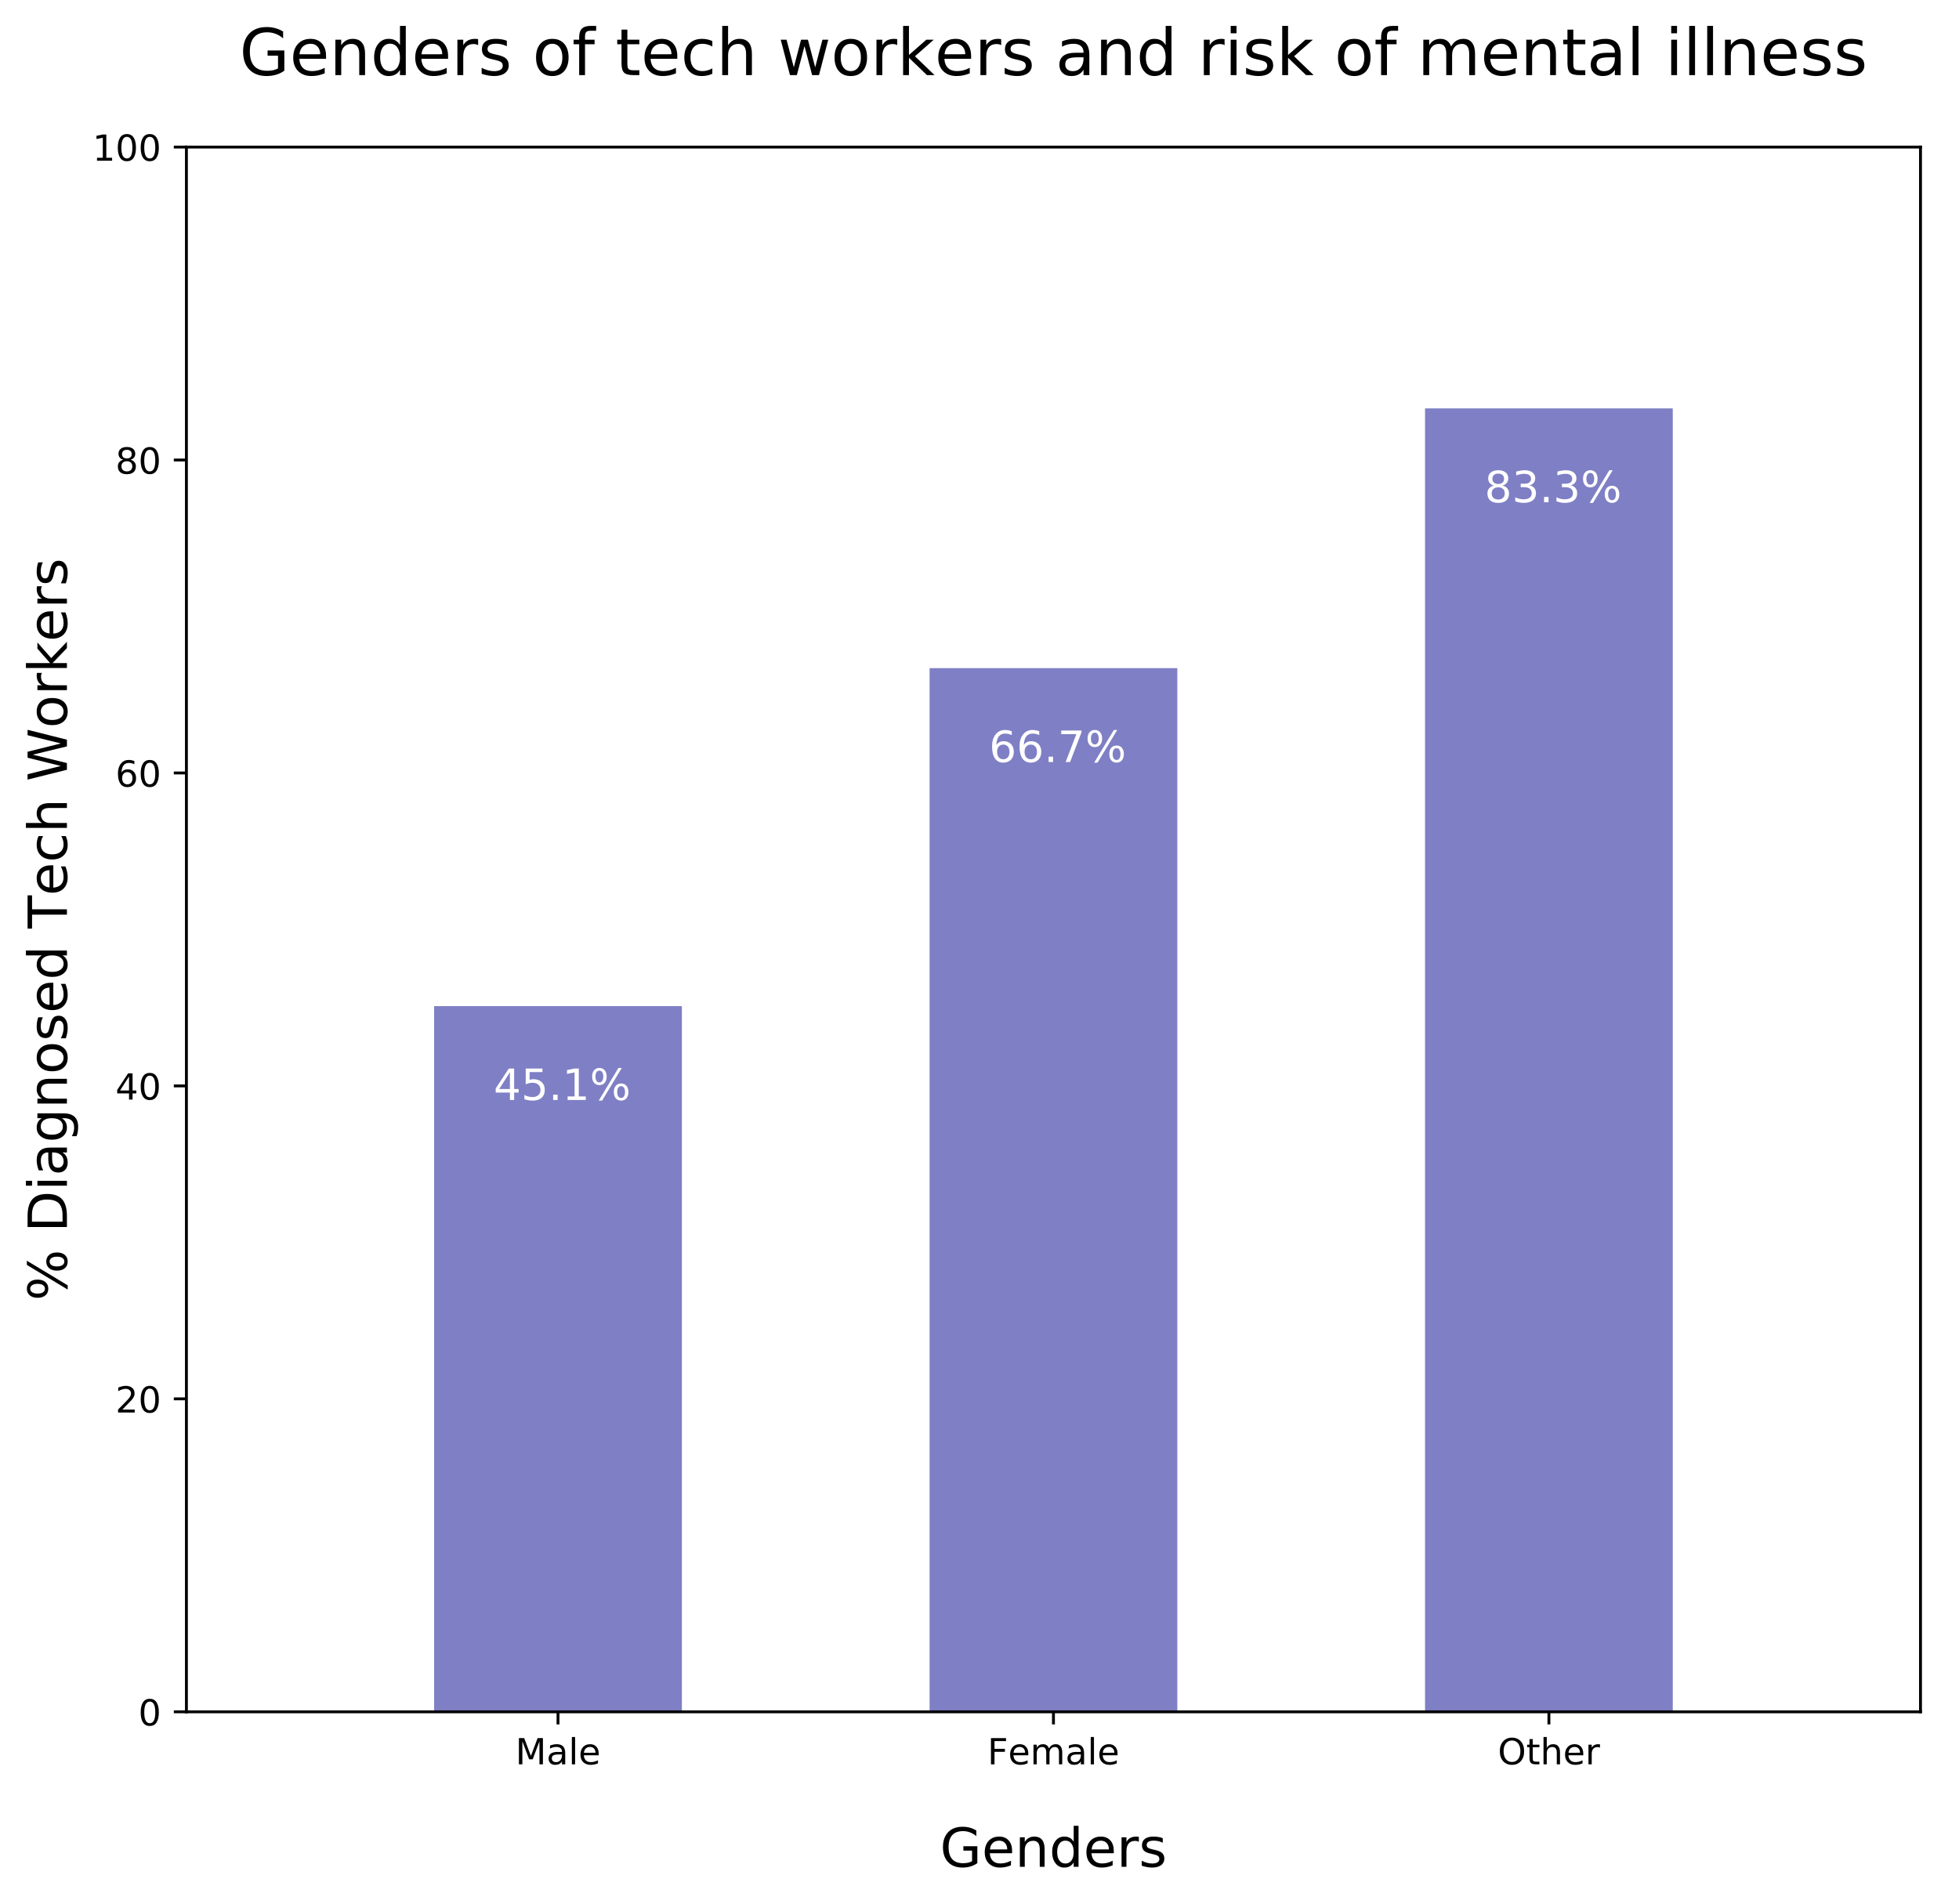
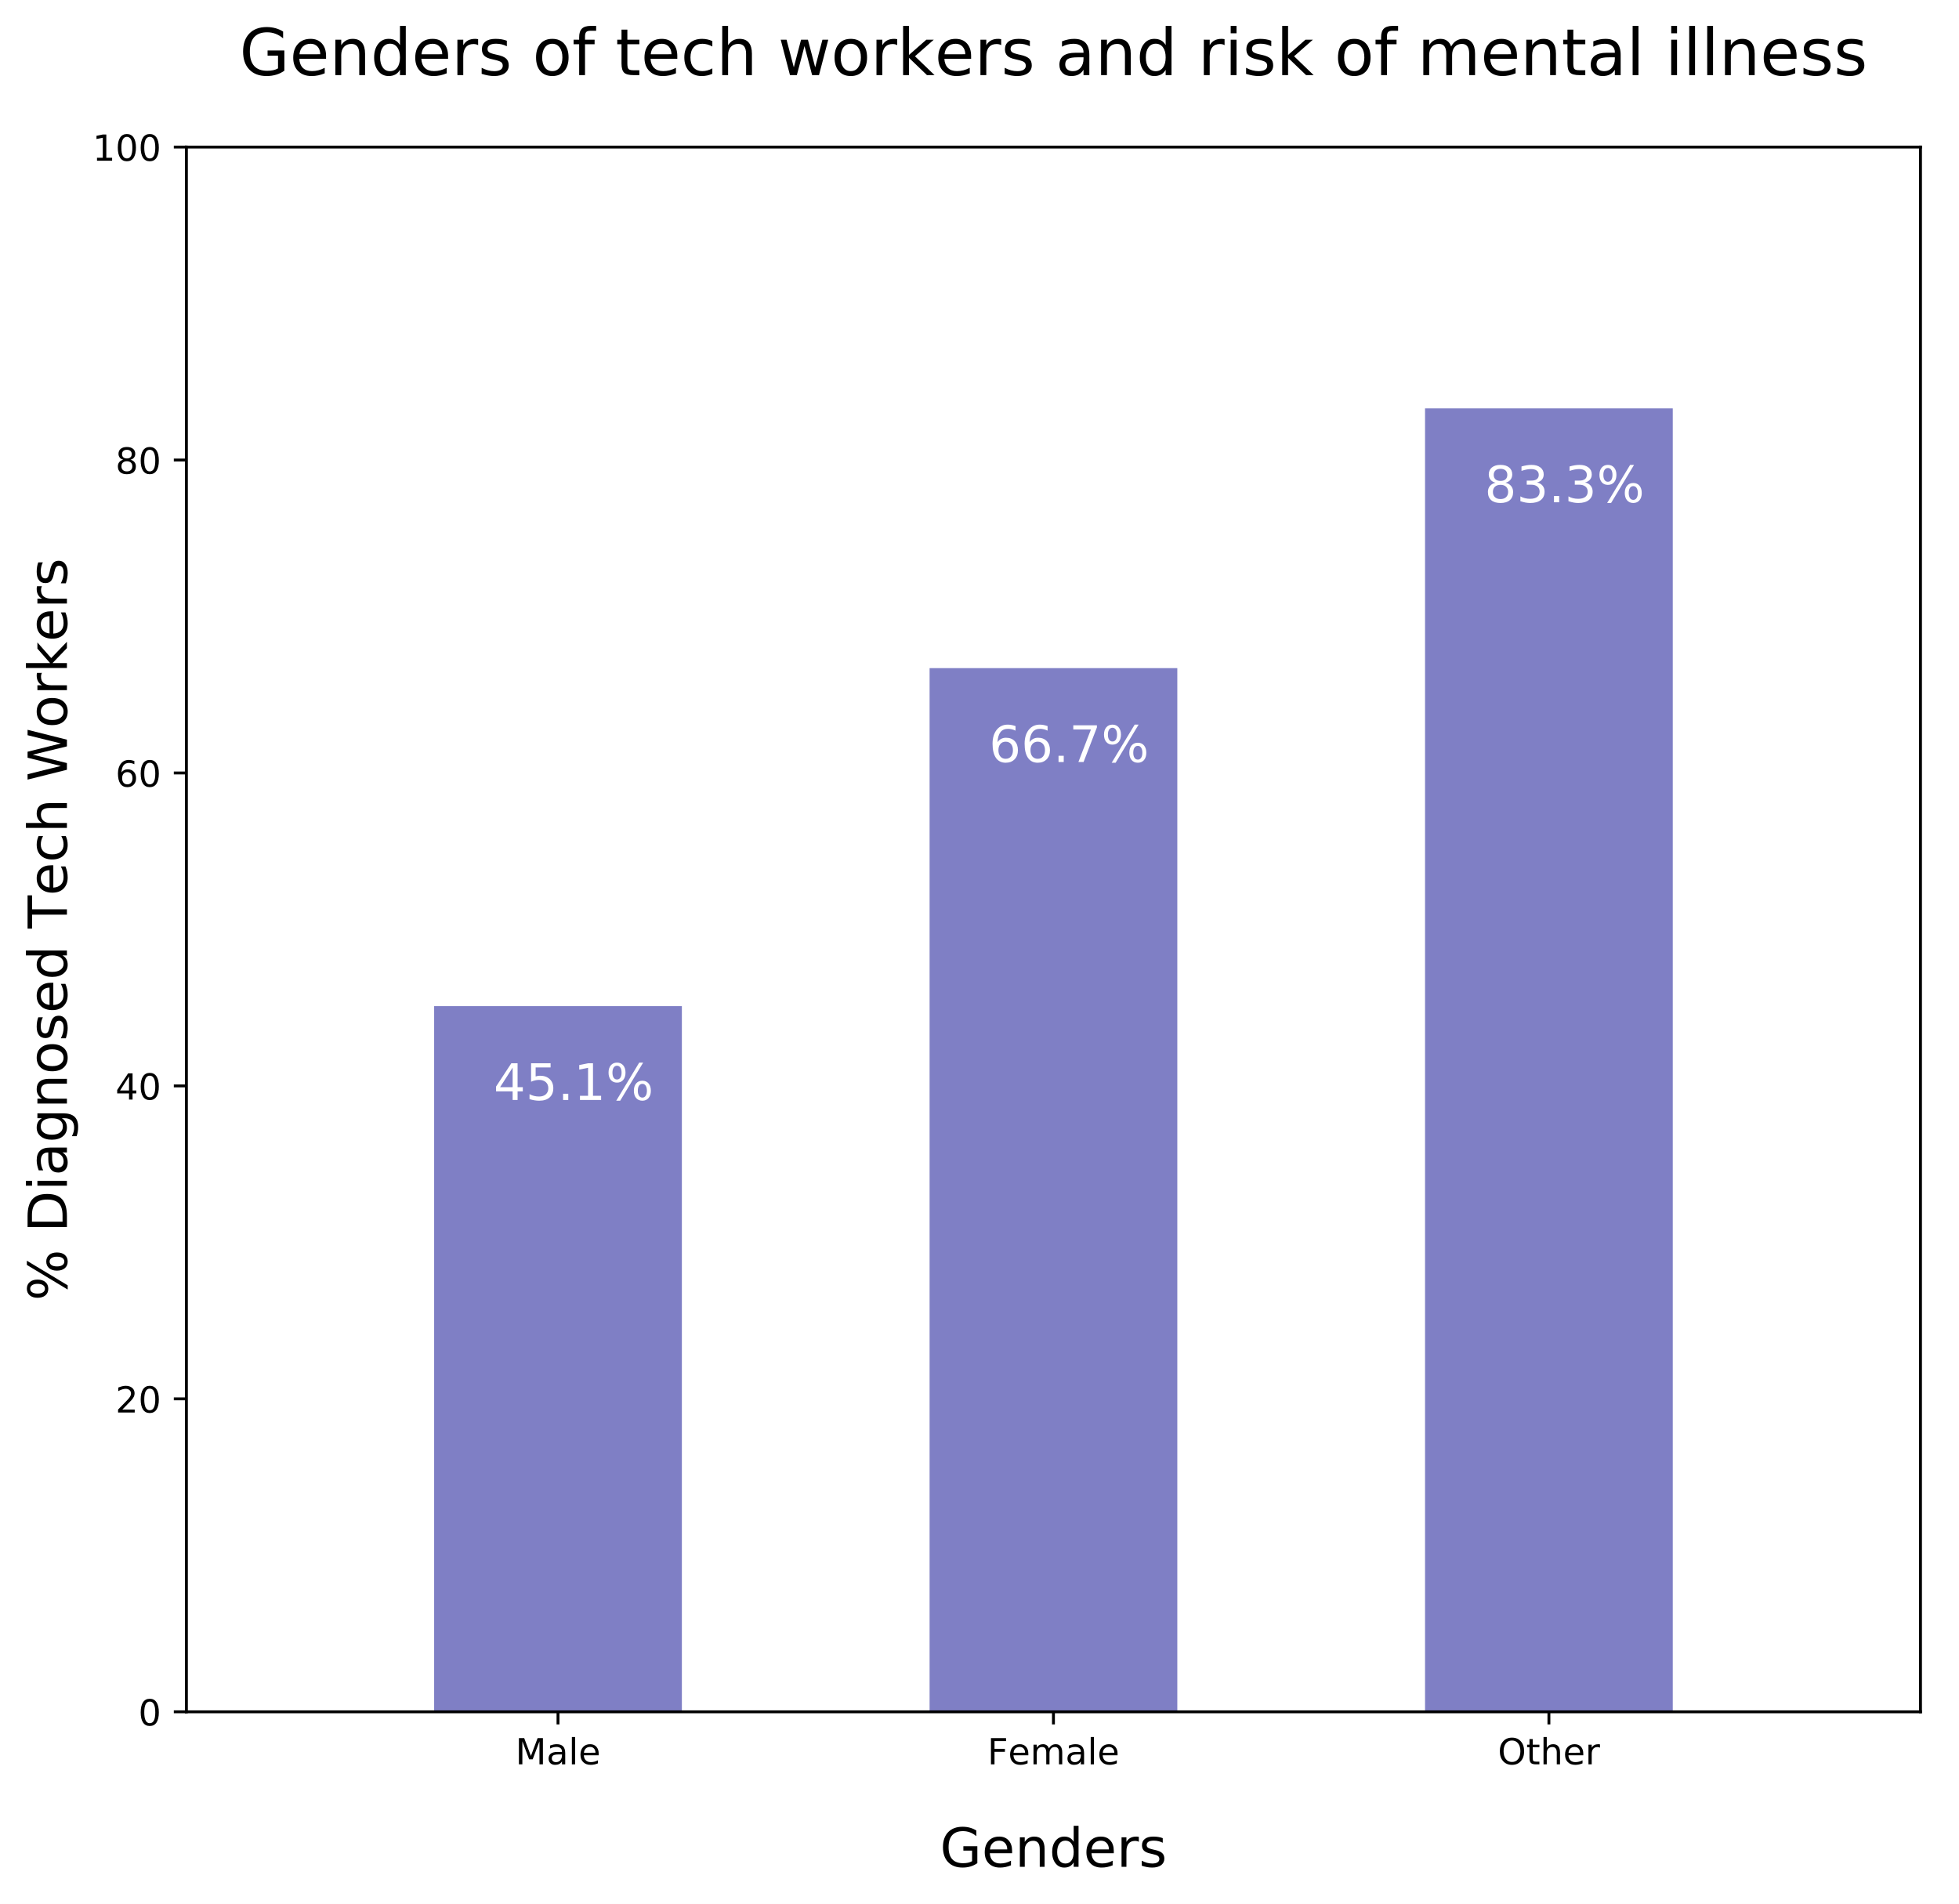
<svg xmlns="http://www.w3.org/2000/svg" xmlns:xlink="http://www.w3.org/1999/xlink" height="529.153pt" version="1.1" viewBox="0 0 544.414 529.153" width="544.414pt">
  <defs>
    <style type="text/css">
*{stroke-linecap:butt;stroke-linejoin:round;}
  </style>
  </defs>
  <g id="figure_1">
    <g id="patch_1">
      <path d="M 0 529.153  L 544.414 529.153  L 544.414 0  L 0 0  z " style="fill:#ffffff;" />
    </g>
    <g id="axes_1">
      <g id="patch_2">
        <path d="M 51.805 475.757  L 533.714 475.757  L 533.714 40.877  L 51.805 40.877  z " style="fill:#ffffff;" />
      </g>
      <g id="patch_3">
-         <path clip-path="url(#p1cfb772992)" d="M 120.649 475.757  L 189.493 475.757  L 189.493 279.626  L 120.649 279.626  z " style="fill:#00008b;opacity:0.5;" />
+         <path clip-path="url(#p8bc45a74a3)" d="M 120.649 475.757  L 189.493 475.757  L 189.493 279.626  L 120.649 279.626  z " style="fill:#00008b;opacity:0.5;" />
      </g>
      <g id="patch_4">
-         <path clip-path="url(#p1cfb772992)" d="M 258.337 475.757  L 327.181 475.757  L 327.181 185.692  L 258.337 185.692  z " style="fill:#00008b;opacity:0.5;" />
+         <path clip-path="url(#p8bc45a74a3)" d="M 258.337 475.757  L 327.181 475.757  L 327.181 185.692  L 258.337 185.692  z " style="fill:#00008b;opacity:0.5;" />
      </g>
      <g id="patch_5">
-         <path clip-path="url(#p1cfb772992)" d="M 396.025 475.757  L 464.87 475.757  L 464.87 113.502  L 396.025 113.502  z " style="fill:#00008b;opacity:0.5;" />
+         <path clip-path="url(#p8bc45a74a3)" d="M 396.025 475.757  L 464.87 475.757  L 464.87 113.502  L 396.025 113.502  z " style="fill:#00008b;opacity:0.5;" />
      </g>
      <g id="matplotlib.axis_1">
        <g id="xtick_1">
          <g id="line2d_1">
            <defs>
-               <path d="M 0 0  L 0 3.5  " id="m5a9af42057" style="stroke:#000000;stroke-width:0.8;" />
-             </defs>
-             <g>
-               <use style="stroke:#000000;stroke-width:0.8;" x="155.071" xlink:href="#m5a9af42057" y="475.757" />
+               <path d="M 0 0  L 0 3.5  " id="me4cd800a0a" style="stroke:#000000;stroke-width:0.8;" />
+             </defs>
+             <g>
+               <use style="stroke:#000000;stroke-width:0.8;" x="155.071" xlink:href="#me4cd800a0a" y="475.757" />
            </g>
          </g>
          <g id="text_1">
            <defs>
              <path d="M 9.812 72.906  L 24.516 72.906  L 43.109 23.297  L 61.812 72.906  L 76.516 72.906  L 76.516 0  L 66.891 0  L 66.891 64.016  L 48.094 14.016  L 38.188 14.016  L 19.391 64.016  L 19.391 0  L 9.812 0  z " id="DejaVuSans-77" />
              <path d="M 34.281 27.484  Q 23.391 27.484 19.188 25  Q 14.984 22.516 14.984 16.5  Q 14.984 11.719 18.141 8.906  Q 21.297 6.109 26.703 6.109  Q 34.188 6.109 38.703 11.406  Q 43.219 16.703 43.219 25.484  L 43.219 27.484  z M 52.203 31.203  L 52.203 0  L 43.219 0  L 43.219 8.297  Q 40.141 3.328 35.547 0.953  Q 30.953 -1.422 24.312 -1.422  Q 15.922 -1.422 10.953 3.297  Q 6 8.016 6 15.922  Q 6 25.141 12.172 29.828  Q 18.359 34.516 30.609 34.516  L 43.219 34.516  L 43.219 35.406  Q 43.219 41.609 39.141 45  Q 35.062 48.391 27.688 48.391  Q 23 48.391 18.547 47.266  Q 14.109 46.141 10.016 43.891  L 10.016 52.203  Q 14.938 54.109 19.578 55.047  Q 24.219 56 28.609 56  Q 40.484 56 46.344 49.844  Q 52.203 43.703 52.203 31.203  z " id="DejaVuSans-97" />
              <path d="M 9.422 75.984  L 18.406 75.984  L 18.406 0  L 9.422 0  z " id="DejaVuSans-108" />
              <path d="M 56.203 29.594  L 56.203 25.203  L 14.891 25.203  Q 15.484 15.922 20.484 11.062  Q 25.484 6.203 34.422 6.203  Q 39.594 6.203 44.453 7.469  Q 49.312 8.734 54.109 11.281  L 54.109 2.781  Q 49.266 0.734 44.188 -0.344  Q 39.109 -1.422 33.891 -1.422  Q 20.797 -1.422 13.156 6.188  Q 5.516 13.812 5.516 26.812  Q 5.516 40.234 12.766 48.109  Q 20.016 56 32.328 56  Q 43.359 56 49.781 48.891  Q 56.203 41.797 56.203 29.594  z M 47.219 32.234  Q 47.125 39.594 43.094 43.984  Q 39.062 48.391 32.422 48.391  Q 24.906 48.391 20.391 44.141  Q 15.875 39.891 15.188 32.172  z " id="DejaVuSans-101" />
            </defs>
            <g transform="translate(143.2272 490.3556)scale(0.1 -0.1)">
              <use xlink:href="#DejaVuSans-77" />
              <use x="86.279" xlink:href="#DejaVuSans-97" />
              <use x="147.559" xlink:href="#DejaVuSans-108" />
              <use x="175.342" xlink:href="#DejaVuSans-101" />
            </g>
          </g>
        </g>
        <g id="xtick_2">
          <g id="line2d_2">
            <g>
-               <use style="stroke:#000000;stroke-width:0.8;" x="292.759" xlink:href="#m5a9af42057" y="475.757" />
+               <use style="stroke:#000000;stroke-width:0.8;" x="292.759" xlink:href="#me4cd800a0a" y="475.757" />
            </g>
          </g>
          <g id="text_2">
            <defs>
              <path d="M 9.812 72.906  L 51.703 72.906  L 51.703 64.594  L 19.672 64.594  L 19.672 43.109  L 48.578 43.109  L 48.578 34.812  L 19.672 34.812  L 19.672 0  L 9.812 0  z " id="DejaVuSans-70" />
              <path d="M 52 44.188  Q 55.375 50.25 60.062 53.125  Q 64.75 56 71.094 56  Q 79.641 56 84.281 50.016  Q 88.922 44.047 88.922 33.016  L 88.922 0  L 79.891 0  L 79.891 32.719  Q 79.891 40.578 77.094 44.375  Q 74.312 48.188 68.609 48.188  Q 61.625 48.188 57.562 43.547  Q 53.516 38.922 53.516 30.906  L 53.516 0  L 44.484 0  L 44.484 32.719  Q 44.484 40.625 41.703 44.406  Q 38.922 48.188 33.109 48.188  Q 26.219 48.188 22.156 43.531  Q 18.109 38.875 18.109 30.906  L 18.109 0  L 9.078 0  L 9.078 54.688  L 18.109 54.688  L 18.109 46.188  Q 21.188 51.219 25.484 53.609  Q 29.781 56 35.688 56  Q 41.656 56 45.828 52.969  Q 50 49.953 52 44.188  z " id="DejaVuSans-109" />
            </defs>
            <g transform="translate(274.4108 490.3556)scale(0.1 -0.1)">
              <use xlink:href="#DejaVuSans-70" />
              <use x="57.441" xlink:href="#DejaVuSans-101" />
              <use x="118.965" xlink:href="#DejaVuSans-109" />
              <use x="216.377" xlink:href="#DejaVuSans-97" />
              <use x="277.656" xlink:href="#DejaVuSans-108" />
              <use x="305.439" xlink:href="#DejaVuSans-101" />
            </g>
          </g>
        </g>
        <g id="xtick_3">
          <g id="line2d_3">
            <g>
-               <use style="stroke:#000000;stroke-width:0.8;" x="430.448" xlink:href="#m5a9af42057" y="475.757" />
+               <use style="stroke:#000000;stroke-width:0.8;" x="430.448" xlink:href="#me4cd800a0a" y="475.757" />
            </g>
          </g>
          <g id="text_3">
            <defs>
              <path d="M 39.406 66.219  Q 28.656 66.219 22.328 58.203  Q 16.016 50.203 16.016 36.375  Q 16.016 22.609 22.328 14.594  Q 28.656 6.594 39.406 6.594  Q 50.141 6.594 56.422 14.594  Q 62.703 22.609 62.703 36.375  Q 62.703 50.203 56.422 58.203  Q 50.141 66.219 39.406 66.219  z M 39.406 74.219  Q 54.734 74.219 63.906 63.938  Q 73.094 53.656 73.094 36.375  Q 73.094 19.141 63.906 8.859  Q 54.734 -1.422 39.406 -1.422  Q 24.031 -1.422 14.812 8.828  Q 5.609 19.094 5.609 36.375  Q 5.609 53.656 14.812 63.938  Q 24.031 74.219 39.406 74.219  z " id="DejaVuSans-79" />
              <path d="M 18.312 70.219  L 18.312 54.688  L 36.812 54.688  L 36.812 47.703  L 18.312 47.703  L 18.312 18.016  Q 18.312 11.328 20.141 9.422  Q 21.969 7.516 27.594 7.516  L 36.812 7.516  L 36.812 0  L 27.594 0  Q 17.188 0 13.234 3.875  Q 9.281 7.766 9.281 18.016  L 9.281 47.703  L 2.688 47.703  L 2.688 54.688  L 9.281 54.688  L 9.281 70.219  z " id="DejaVuSans-116" />
              <path d="M 54.891 33.016  L 54.891 0  L 45.906 0  L 45.906 32.719  Q 45.906 40.484 42.875 44.328  Q 39.844 48.188 33.797 48.188  Q 26.516 48.188 22.312 43.547  Q 18.109 38.922 18.109 30.906  L 18.109 0  L 9.078 0  L 9.078 75.984  L 18.109 75.984  L 18.109 46.188  Q 21.344 51.125 25.703 53.562  Q 30.078 56 35.797 56  Q 45.219 56 50.047 50.172  Q 54.891 44.344 54.891 33.016  z " id="DejaVuSans-104" />
              <path d="M 41.109 46.297  Q 39.594 47.172 37.812 47.578  Q 36.031 48 33.891 48  Q 26.266 48 22.188 43.047  Q 18.109 38.094 18.109 28.812  L 18.109 0  L 9.078 0  L 9.078 54.688  L 18.109 54.688  L 18.109 46.188  Q 20.953 51.172 25.484 53.578  Q 30.031 56 36.531 56  Q 37.453 56 38.578 55.875  Q 39.703 55.766 41.062 55.516  z " id="DejaVuSans-114" />
            </defs>
            <g transform="translate(416.2507 490.3556)scale(0.1 -0.1)">
              <use xlink:href="#DejaVuSans-79" />
              <use x="78.711" xlink:href="#DejaVuSans-116" />
              <use x="117.92" xlink:href="#DejaVuSans-104" />
              <use x="181.299" xlink:href="#DejaVuSans-101" />
              <use x="242.822" xlink:href="#DejaVuSans-114" />
            </g>
          </g>
        </g>
        <g id="text_4">
          <defs>
            <path d="M 59.516 10.406  L 59.516 29.984  L 43.406 29.984  L 43.406 38.094  L 69.281 38.094  L 69.281 6.781  Q 63.578 2.734 56.688 0.656  Q 49.812 -1.422 42 -1.422  Q 24.906 -1.422 15.25 8.562  Q 5.609 18.562 5.609 36.375  Q 5.609 54.25 15.25 64.234  Q 24.906 74.219 42 74.219  Q 49.125 74.219 55.547 72.453  Q 61.969 70.703 67.391 67.281  L 67.391 56.781  Q 61.922 61.422 55.766 63.766  Q 49.609 66.109 42.828 66.109  Q 29.438 66.109 22.719 58.641  Q 16.016 51.172 16.016 36.375  Q 16.016 21.625 22.719 14.156  Q 29.438 6.688 42.828 6.688  Q 48.047 6.688 52.141 7.594  Q 56.25 8.5 59.516 10.406  z " id="DejaVuSans-71" />
            <path d="M 54.891 33.016  L 54.891 0  L 45.906 0  L 45.906 32.719  Q 45.906 40.484 42.875 44.328  Q 39.844 48.188 33.797 48.188  Q 26.516 48.188 22.312 43.547  Q 18.109 38.922 18.109 30.906  L 18.109 0  L 9.078 0  L 9.078 54.688  L 18.109 54.688  L 18.109 46.188  Q 21.344 51.125 25.703 53.562  Q 30.078 56 35.797 56  Q 45.219 56 50.047 50.172  Q 54.891 44.344 54.891 33.016  z " id="DejaVuSans-110" />
            <path d="M 45.406 46.391  L 45.406 75.984  L 54.391 75.984  L 54.391 0  L 45.406 0  L 45.406 8.203  Q 42.578 3.328 38.25 0.953  Q 33.938 -1.422 27.875 -1.422  Q 17.969 -1.422 11.734 6.484  Q 5.516 14.406 5.516 27.297  Q 5.516 40.188 11.734 48.094  Q 17.969 56 27.875 56  Q 33.938 56 38.25 53.625  Q 42.578 51.266 45.406 46.391  z M 14.797 27.297  Q 14.797 17.391 18.875 11.75  Q 22.953 6.109 30.078 6.109  Q 37.203 6.109 41.297 11.75  Q 45.406 17.391 45.406 27.297  Q 45.406 37.203 41.297 42.844  Q 37.203 48.484 30.078 48.484  Q 22.953 48.484 18.875 42.844  Q 14.797 37.203 14.797 27.297  z " id="DejaVuSans-100" />
            <path d="M 44.281 53.078  L 44.281 44.578  Q 40.484 46.531 36.375 47.5  Q 32.281 48.484 27.875 48.484  Q 21.188 48.484 17.844 46.438  Q 14.5 44.391 14.5 40.281  Q 14.5 37.156 16.891 35.375  Q 19.281 33.594 26.516 31.984  L 29.594 31.297  Q 39.156 29.25 43.188 25.516  Q 47.219 21.781 47.219 15.094  Q 47.219 7.469 41.188 3.016  Q 35.156 -1.422 24.609 -1.422  Q 20.219 -1.422 15.453 -0.562  Q 10.688 0.297 5.422 2  L 5.422 11.281  Q 10.406 8.688 15.234 7.391  Q 20.062 6.109 24.812 6.109  Q 31.156 6.109 34.562 8.281  Q 37.984 10.453 37.984 14.406  Q 37.984 18.062 35.516 20.016  Q 33.062 21.969 24.703 23.781  L 21.578 24.516  Q 13.234 26.266 9.516 29.906  Q 5.812 33.547 5.812 39.891  Q 5.812 47.609 11.281 51.797  Q 16.75 56 26.812 56  Q 31.781 56 36.172 55.266  Q 40.578 54.547 44.281 53.078  z " id="DejaVuSans-115" />
          </defs>
          <g transform="translate(261.2135 518.833)scale(0.15 -0.15)">
            <use xlink:href="#DejaVuSans-71" />
            <use x="77.49" xlink:href="#DejaVuSans-101" />
            <use x="139.014" xlink:href="#DejaVuSans-110" />
            <use x="202.393" xlink:href="#DejaVuSans-100" />
            <use x="265.869" xlink:href="#DejaVuSans-101" />
            <use x="327.393" xlink:href="#DejaVuSans-114" />
            <use x="368.506" xlink:href="#DejaVuSans-115" />
          </g>
        </g>
      </g>
      <g id="matplotlib.axis_2">
        <g id="ytick_1">
          <g id="line2d_4">
            <defs>
-               <path d="M 0 0  L -3.5 0  " id="mf927e9da86" style="stroke:#000000;stroke-width:0.8;" />
-             </defs>
-             <g>
-               <use style="stroke:#000000;stroke-width:0.8;" x="51.805" xlink:href="#mf927e9da86" y="475.757" />
+               <path d="M 0 0  L -3.5 0  " id="m1cb38e2da1" style="stroke:#000000;stroke-width:0.8;" />
+             </defs>
+             <g>
+               <use style="stroke:#000000;stroke-width:0.8;" x="51.805" xlink:href="#m1cb38e2da1" y="475.757" />
            </g>
          </g>
          <g id="text_5">
            <defs>
              <path d="M 31.781 66.406  Q 24.172 66.406 20.328 58.906  Q 16.5 51.422 16.5 36.375  Q 16.5 21.391 20.328 13.891  Q 24.172 6.391 31.781 6.391  Q 39.453 6.391 43.281 13.891  Q 47.125 21.391 47.125 36.375  Q 47.125 51.422 43.281 58.906  Q 39.453 66.406 31.781 66.406  z M 31.781 74.219  Q 44.047 74.219 50.516 64.516  Q 56.984 54.828 56.984 36.375  Q 56.984 17.969 50.516 8.266  Q 44.047 -1.422 31.781 -1.422  Q 19.531 -1.422 13.062 8.266  Q 6.594 17.969 6.594 36.375  Q 6.594 54.828 13.062 64.516  Q 19.531 74.219 31.781 74.219  z " id="DejaVuSans-48" />
            </defs>
            <g transform="translate(38.44219 479.5564)scale(0.1 -0.1)">
              <use xlink:href="#DejaVuSans-48" />
            </g>
          </g>
        </g>
        <g id="ytick_2">
          <g id="line2d_5">
            <g>
-               <use style="stroke:#000000;stroke-width:0.8;" x="51.805" xlink:href="#mf927e9da86" y="388.781" />
+               <use style="stroke:#000000;stroke-width:0.8;" x="51.805" xlink:href="#m1cb38e2da1" y="388.781" />
            </g>
          </g>
          <g id="text_6">
            <defs>
              <path d="M 19.188 8.297  L 53.609 8.297  L 53.609 0  L 7.328 0  L 7.328 8.297  Q 12.938 14.109 22.625 23.891  Q 32.328 33.688 34.812 36.531  Q 39.547 41.844 41.422 45.531  Q 43.312 49.219 43.312 52.781  Q 43.312 58.594 39.234 62.25  Q 35.156 65.922 28.609 65.922  Q 23.969 65.922 18.812 64.312  Q 13.672 62.703 7.812 59.422  L 7.812 69.391  Q 13.766 71.781 18.938 73  Q 24.125 74.219 28.422 74.219  Q 39.75 74.219 46.484 68.547  Q 53.219 62.891 53.219 53.422  Q 53.219 48.922 51.531 44.891  Q 49.859 40.875 45.406 35.406  Q 44.188 33.984 37.641 27.219  Q 31.109 20.453 19.188 8.297  z " id="DejaVuSans-50" />
            </defs>
            <g transform="translate(32.07969 392.5804)scale(0.1 -0.1)">
              <use xlink:href="#DejaVuSans-50" />
              <use x="63.623" xlink:href="#DejaVuSans-48" />
            </g>
          </g>
        </g>
        <g id="ytick_3">
          <g id="line2d_6">
            <g>
-               <use style="stroke:#000000;stroke-width:0.8;" x="51.805" xlink:href="#mf927e9da86" y="301.805" />
+               <use style="stroke:#000000;stroke-width:0.8;" x="51.805" xlink:href="#m1cb38e2da1" y="301.805" />
            </g>
          </g>
          <g id="text_7">
            <defs>
              <path d="M 37.797 64.312  L 12.891 25.391  L 37.797 25.391  z M 35.203 72.906  L 47.609 72.906  L 47.609 25.391  L 58.016 25.391  L 58.016 17.188  L 47.609 17.188  L 47.609 0  L 37.797 0  L 37.797 17.188  L 4.891 17.188  L 4.891 26.703  z " id="DejaVuSans-52" />
            </defs>
            <g transform="translate(32.07969 305.6044)scale(0.1 -0.1)">
              <use xlink:href="#DejaVuSans-52" />
              <use x="63.623" xlink:href="#DejaVuSans-48" />
            </g>
          </g>
        </g>
        <g id="ytick_4">
          <g id="line2d_7">
            <g>
-               <use style="stroke:#000000;stroke-width:0.8;" x="51.805" xlink:href="#mf927e9da86" y="214.829" />
+               <use style="stroke:#000000;stroke-width:0.8;" x="51.805" xlink:href="#m1cb38e2da1" y="214.829" />
            </g>
          </g>
          <g id="text_8">
            <defs>
              <path d="M 33.016 40.375  Q 26.375 40.375 22.484 35.828  Q 18.609 31.297 18.609 23.391  Q 18.609 15.531 22.484 10.953  Q 26.375 6.391 33.016 6.391  Q 39.656 6.391 43.531 10.953  Q 47.406 15.531 47.406 23.391  Q 47.406 31.297 43.531 35.828  Q 39.656 40.375 33.016 40.375  z M 52.594 71.297  L 52.594 62.312  Q 48.875 64.062 45.094 64.984  Q 41.312 65.922 37.594 65.922  Q 27.828 65.922 22.672 59.328  Q 17.531 52.734 16.797 39.406  Q 19.672 43.656 24.016 45.922  Q 28.375 48.188 33.594 48.188  Q 44.578 48.188 50.953 41.516  Q 57.328 34.859 57.328 23.391  Q 57.328 12.156 50.688 5.359  Q 44.047 -1.422 33.016 -1.422  Q 20.359 -1.422 13.672 8.266  Q 6.984 17.969 6.984 36.375  Q 6.984 53.656 15.188 63.938  Q 23.391 74.219 37.203 74.219  Q 40.922 74.219 44.703 73.484  Q 48.484 72.75 52.594 71.297  z " id="DejaVuSans-54" />
            </defs>
            <g transform="translate(32.07969 218.6284)scale(0.1 -0.1)">
              <use xlink:href="#DejaVuSans-54" />
              <use x="63.623" xlink:href="#DejaVuSans-48" />
            </g>
          </g>
        </g>
        <g id="ytick_5">
          <g id="line2d_8">
            <g>
-               <use style="stroke:#000000;stroke-width:0.8;" x="51.805" xlink:href="#mf927e9da86" y="127.853" />
+               <use style="stroke:#000000;stroke-width:0.8;" x="51.805" xlink:href="#m1cb38e2da1" y="127.853" />
            </g>
          </g>
          <g id="text_9">
            <defs>
              <path d="M 31.781 34.625  Q 24.75 34.625 20.719 30.859  Q 16.703 27.094 16.703 20.516  Q 16.703 13.922 20.719 10.156  Q 24.75 6.391 31.781 6.391  Q 38.812 6.391 42.859 10.172  Q 46.922 13.969 46.922 20.516  Q 46.922 27.094 42.891 30.859  Q 38.875 34.625 31.781 34.625  z M 21.922 38.812  Q 15.578 40.375 12.031 44.719  Q 8.5 49.078 8.5 55.328  Q 8.5 64.062 14.719 69.141  Q 20.953 74.219 31.781 74.219  Q 42.672 74.219 48.875 69.141  Q 55.078 64.062 55.078 55.328  Q 55.078 49.078 51.531 44.719  Q 48 40.375 41.703 38.812  Q 48.828 37.156 52.797 32.312  Q 56.781 27.484 56.781 20.516  Q 56.781 9.906 50.312 4.234  Q 43.844 -1.422 31.781 -1.422  Q 19.734 -1.422 13.25 4.234  Q 6.781 9.906 6.781 20.516  Q 6.781 27.484 10.781 32.312  Q 14.797 37.156 21.922 38.812  z M 18.312 54.391  Q 18.312 48.734 21.844 45.562  Q 25.391 42.391 31.781 42.391  Q 38.141 42.391 41.719 45.562  Q 45.312 48.734 45.312 54.391  Q 45.312 60.062 41.719 63.234  Q 38.141 66.406 31.781 66.406  Q 25.391 66.406 21.844 63.234  Q 18.312 60.062 18.312 54.391  z " id="DejaVuSans-56" />
            </defs>
            <g transform="translate(32.07969 131.6524)scale(0.1 -0.1)">
              <use xlink:href="#DejaVuSans-56" />
              <use x="63.623" xlink:href="#DejaVuSans-48" />
            </g>
          </g>
        </g>
        <g id="ytick_6">
          <g id="line2d_9">
            <g>
-               <use style="stroke:#000000;stroke-width:0.8;" x="51.805" xlink:href="#mf927e9da86" y="40.877" />
+               <use style="stroke:#000000;stroke-width:0.8;" x="51.805" xlink:href="#m1cb38e2da1" y="40.877" />
            </g>
          </g>
          <g id="text_10">
            <defs>
              <path d="M 12.406 8.297  L 28.516 8.297  L 28.516 63.922  L 10.984 60.406  L 10.984 69.391  L 28.422 72.906  L 38.281 72.906  L 38.281 8.297  L 54.391 8.297  L 54.391 0  L 12.406 0  z " id="DejaVuSans-49" />
            </defs>
            <g transform="translate(25.71719 44.67641)scale(0.1 -0.1)">
              <use xlink:href="#DejaVuSans-49" />
              <use x="63.623" xlink:href="#DejaVuSans-48" />
              <use x="127.246" xlink:href="#DejaVuSans-48" />
            </g>
          </g>
        </g>
        <g id="text_11">
          <defs>
            <path d="M 72.703 32.078  Q 68.453 32.078 66.031 28.469  Q 63.625 24.859 63.625 18.406  Q 63.625 12.062 66.031 8.422  Q 68.453 4.781 72.703 4.781  Q 76.859 4.781 79.266 8.422  Q 81.688 12.062 81.688 18.406  Q 81.688 24.812 79.266 28.438  Q 76.859 32.078 72.703 32.078  z M 72.703 38.281  Q 80.422 38.281 84.953 32.906  Q 89.5 27.547 89.5 18.406  Q 89.5 9.281 84.938 3.922  Q 80.375 -1.422 72.703 -1.422  Q 64.891 -1.422 60.344 3.922  Q 55.812 9.281 55.812 18.406  Q 55.812 27.594 60.375 32.938  Q 64.938 38.281 72.703 38.281  z M 22.312 68.016  Q 18.109 68.016 15.688 64.375  Q 13.281 60.75 13.281 54.391  Q 13.281 47.953 15.672 44.328  Q 18.062 40.719 22.312 40.719  Q 26.562 40.719 28.969 44.328  Q 31.391 47.953 31.391 54.391  Q 31.391 60.688 28.953 64.344  Q 26.516 68.016 22.312 68.016  z M 66.406 74.219  L 74.219 74.219  L 28.609 -1.422  L 20.797 -1.422  z M 22.312 74.219  Q 30.031 74.219 34.609 68.875  Q 39.203 63.531 39.203 54.391  Q 39.203 45.172 34.641 39.844  Q 30.078 34.516 22.312 34.516  Q 14.547 34.516 10.031 39.859  Q 5.516 45.219 5.516 54.391  Q 5.516 63.484 10.047 68.844  Q 14.594 74.219 22.312 74.219  z " id="DejaVuSans-37" />
            <path id="DejaVuSans-32" />
            <path d="M 19.672 64.797  L 19.672 8.109  L 31.594 8.109  Q 46.688 8.109 53.688 14.938  Q 60.688 21.781 60.688 36.531  Q 60.688 51.172 53.688 57.984  Q 46.688 64.797 31.594 64.797  z M 9.812 72.906  L 30.078 72.906  Q 51.266 72.906 61.172 64.094  Q 71.094 55.281 71.094 36.531  Q 71.094 17.672 61.125 8.828  Q 51.172 0 30.078 0  L 9.812 0  z " id="DejaVuSans-68" />
            <path d="M 9.422 54.688  L 18.406 54.688  L 18.406 0  L 9.422 0  z M 9.422 75.984  L 18.406 75.984  L 18.406 64.594  L 9.422 64.594  z " id="DejaVuSans-105" />
            <path d="M 45.406 27.984  Q 45.406 37.75 41.375 43.109  Q 37.359 48.484 30.078 48.484  Q 22.859 48.484 18.828 43.109  Q 14.797 37.75 14.797 27.984  Q 14.797 18.266 18.828 12.891  Q 22.859 7.516 30.078 7.516  Q 37.359 7.516 41.375 12.891  Q 45.406 18.266 45.406 27.984  z M 54.391 6.781  Q 54.391 -7.172 48.188 -13.984  Q 42 -20.797 29.203 -20.797  Q 24.469 -20.797 20.266 -20.094  Q 16.062 -19.391 12.109 -17.922  L 12.109 -9.188  Q 16.062 -11.328 19.922 -12.344  Q 23.781 -13.375 27.781 -13.375  Q 36.625 -13.375 41.016 -8.766  Q 45.406 -4.156 45.406 5.172  L 45.406 9.625  Q 42.625 4.781 38.281 2.391  Q 33.938 0 27.875 0  Q 17.828 0 11.672 7.656  Q 5.516 15.328 5.516 27.984  Q 5.516 40.672 11.672 48.328  Q 17.828 56 27.875 56  Q 33.938 56 38.281 53.609  Q 42.625 51.219 45.406 46.391  L 45.406 54.688  L 54.391 54.688  z " id="DejaVuSans-103" />
            <path d="M 30.609 48.391  Q 23.391 48.391 19.188 42.75  Q 14.984 37.109 14.984 27.297  Q 14.984 17.484 19.156 11.844  Q 23.344 6.203 30.609 6.203  Q 37.797 6.203 41.984 11.859  Q 46.188 17.531 46.188 27.297  Q 46.188 37.016 41.984 42.703  Q 37.797 48.391 30.609 48.391  z M 30.609 56  Q 42.328 56 49.016 48.375  Q 55.719 40.766 55.719 27.297  Q 55.719 13.875 49.016 6.219  Q 42.328 -1.422 30.609 -1.422  Q 18.844 -1.422 12.172 6.219  Q 5.516 13.875 5.516 27.297  Q 5.516 40.766 12.172 48.375  Q 18.844 56 30.609 56  z " id="DejaVuSans-111" />
            <path d="M -0.297 72.906  L 61.375 72.906  L 61.375 64.594  L 35.5 64.594  L 35.5 0  L 25.594 0  L 25.594 64.594  L -0.297 64.594  z " id="DejaVuSans-84" />
            <path d="M 48.781 52.594  L 48.781 44.188  Q 44.969 46.297 41.141 47.344  Q 37.312 48.391 33.406 48.391  Q 24.656 48.391 19.812 42.844  Q 14.984 37.312 14.984 27.297  Q 14.984 17.281 19.812 11.734  Q 24.656 6.203 33.406 6.203  Q 37.312 6.203 41.141 7.25  Q 44.969 8.297 48.781 10.406  L 48.781 2.094  Q 45.016 0.344 40.984 -0.531  Q 36.969 -1.422 32.422 -1.422  Q 20.062 -1.422 12.781 6.344  Q 5.516 14.109 5.516 27.297  Q 5.516 40.672 12.859 48.328  Q 20.219 56 33.016 56  Q 37.156 56 41.109 55.141  Q 45.062 54.297 48.781 52.594  z " id="DejaVuSans-99" />
            <path d="M 3.328 72.906  L 13.281 72.906  L 28.609 11.281  L 43.891 72.906  L 54.984 72.906  L 70.312 11.281  L 85.594 72.906  L 95.609 72.906  L 77.297 0  L 64.891 0  L 49.516 63.281  L 33.984 0  L 21.578 0  z " id="DejaVuSans-87" />
            <path d="M 9.078 75.984  L 18.109 75.984  L 18.109 31.109  L 44.922 54.688  L 56.391 54.688  L 27.391 29.109  L 57.625 0  L 45.906 0  L 18.109 26.703  L 18.109 0  L 9.078 0  z " id="DejaVuSans-107" />
          </defs>
          <g transform="translate(18.59766 361.5148)rotate(-90)scale(0.15 -0.15)">
            <use xlink:href="#DejaVuSans-37" />
            <use x="95.02" xlink:href="#DejaVuSans-32" />
            <use x="126.807" xlink:href="#DejaVuSans-68" />
            <use x="203.809" xlink:href="#DejaVuSans-105" />
            <use x="231.592" xlink:href="#DejaVuSans-97" />
            <use x="292.871" xlink:href="#DejaVuSans-103" />
            <use x="356.348" xlink:href="#DejaVuSans-110" />
            <use x="419.727" xlink:href="#DejaVuSans-111" />
            <use x="480.908" xlink:href="#DejaVuSans-115" />
            <use x="533.008" xlink:href="#DejaVuSans-101" />
            <use x="594.531" xlink:href="#DejaVuSans-100" />
            <use x="658.008" xlink:href="#DejaVuSans-32" />
            <use x="689.795" xlink:href="#DejaVuSans-84" />
            <use x="750.613" xlink:href="#DejaVuSans-101" />
            <use x="812.137" xlink:href="#DejaVuSans-99" />
            <use x="867.117" xlink:href="#DejaVuSans-104" />
            <use x="930.496" xlink:href="#DejaVuSans-32" />
            <use x="962.283" xlink:href="#DejaVuSans-87" />
            <use x="1061.082" xlink:href="#DejaVuSans-111" />
            <use x="1122.264" xlink:href="#DejaVuSans-114" />
            <use x="1163.377" xlink:href="#DejaVuSans-107" />
            <use x="1221.24" xlink:href="#DejaVuSans-101" />
            <use x="1282.764" xlink:href="#DejaVuSans-114" />
            <use x="1323.877" xlink:href="#DejaVuSans-115" />
          </g>
        </g>
      </g>
      <g id="patch_6">
        <path d="M 51.805 475.757  L 51.805 40.877  " style="fill:none;stroke:#000000;stroke-linecap:square;stroke-linejoin:miter;stroke-width:0.8;" />
      </g>
      <g id="patch_7">
        <path d="M 533.714 475.757  L 533.714 40.877  " style="fill:none;stroke:#000000;stroke-linecap:square;stroke-linejoin:miter;stroke-width:0.8;" />
      </g>
      <g id="patch_8">
        <path d="M 51.805 475.757  L 533.714 475.757  " style="fill:none;stroke:#000000;stroke-linecap:square;stroke-linejoin:miter;stroke-width:0.8;" />
      </g>
      <g id="patch_9">
        <path d="M 51.805 40.877  L 533.714 40.877  " style="fill:none;stroke:#000000;stroke-linecap:square;stroke-linejoin:miter;stroke-width:0.8;" />
      </g>
      <g id="text_12">
        <defs>
          <path d="M 10.797 72.906  L 49.516 72.906  L 49.516 64.594  L 19.828 64.594  L 19.828 46.734  Q 21.969 47.469 24.109 47.828  Q 26.266 48.188 28.422 48.188  Q 40.625 48.188 47.75 41.5  Q 54.891 34.812 54.891 23.391  Q 54.891 11.625 47.562 5.094  Q 40.234 -1.422 26.906 -1.422  Q 22.312 -1.422 17.547 -0.641  Q 12.797 0.141 7.719 1.703  L 7.719 11.625  Q 12.109 9.234 16.797 8.062  Q 21.484 6.891 26.703 6.891  Q 35.156 6.891 40.078 11.328  Q 45.016 15.766 45.016 23.391  Q 45.016 31 40.078 35.438  Q 35.156 39.891 26.703 39.891  Q 22.75 39.891 18.812 39.016  Q 14.891 38.141 10.797 36.281  z " id="DejaVuSans-53" />
          <path d="M 10.688 12.406  L 21 12.406  L 21 0  L 10.688 0  z " id="DejaVuSans-46" />
        </defs>
-         <g style="fill:#ffffff;" transform="translate(137.1714 305.7191)scale(0.12 -0.12)">
+         <g style="fill:#ffffff;" transform="translate(137.1714 305.7191)scale(0.14 -0.14)">
          <use xlink:href="#DejaVuSans-52" />
          <use x="63.623" xlink:href="#DejaVuSans-53" />
          <use x="127.246" xlink:href="#DejaVuSans-46" />
          <use x="159.033" xlink:href="#DejaVuSans-49" />
          <use x="222.656" xlink:href="#DejaVuSans-37" />
        </g>
      </g>
      <g id="text_13">
        <defs>
          <path d="M 8.203 72.906  L 55.078 72.906  L 55.078 68.703  L 28.609 0  L 18.312 0  L 43.219 64.594  L 8.203 64.594  z " id="DejaVuSans-55" />
        </defs>
-         <g style="fill:#ffffff;" transform="translate(274.8598 211.785)scale(0.12 -0.12)">
+         <g style="fill:#ffffff;" transform="translate(274.8598 211.785)scale(0.14 -0.14)">
          <use xlink:href="#DejaVuSans-54" />
          <use x="63.623" xlink:href="#DejaVuSans-54" />
          <use x="127.246" xlink:href="#DejaVuSans-46" />
          <use x="159.033" xlink:href="#DejaVuSans-55" />
          <use x="222.656" xlink:href="#DejaVuSans-37" />
        </g>
      </g>
      <g id="text_14">
        <defs>
          <path d="M 40.578 39.312  Q 47.656 37.797 51.625 33  Q 55.609 28.219 55.609 21.188  Q 55.609 10.406 48.188 4.484  Q 40.766 -1.422 27.094 -1.422  Q 22.516 -1.422 17.656 -0.516  Q 12.797 0.391 7.625 2.203  L 7.625 11.719  Q 11.719 9.328 16.594 8.109  Q 21.484 6.891 26.812 6.891  Q 36.078 6.891 40.938 10.547  Q 45.797 14.203 45.797 21.188  Q 45.797 27.641 41.281 31.266  Q 36.766 34.906 28.719 34.906  L 20.219 34.906  L 20.219 43.016  L 29.109 43.016  Q 36.375 43.016 40.234 45.922  Q 44.094 48.828 44.094 54.297  Q 44.094 59.906 40.109 62.906  Q 36.141 65.922 28.719 65.922  Q 24.656 65.922 20.016 65.031  Q 15.375 64.156 9.812 62.312  L 9.812 71.094  Q 15.438 72.656 20.344 73.438  Q 25.25 74.219 29.594 74.219  Q 40.828 74.219 47.359 69.109  Q 53.906 64.016 53.906 55.328  Q 53.906 49.266 50.438 45.094  Q 46.969 40.922 40.578 39.312  z " id="DejaVuSans-51" />
        </defs>
-         <g style="fill:#ffffff;" transform="translate(412.5481 139.5949)scale(0.12 -0.12)">
+         <g style="fill:#ffffff;" transform="translate(412.5481 139.5949)scale(0.14 -0.14)">
          <use xlink:href="#DejaVuSans-56" />
          <use x="63.623" xlink:href="#DejaVuSans-51" />
          <use x="127.246" xlink:href="#DejaVuSans-46" />
          <use x="159.033" xlink:href="#DejaVuSans-51" />
          <use x="222.656" xlink:href="#DejaVuSans-37" />
        </g>
      </g>
      <g id="text_15">
        <defs>
          <path d="M 37.109 75.984  L 37.109 68.5  L 28.516 68.5  Q 23.688 68.5 21.797 66.547  Q 19.922 64.594 19.922 59.516  L 19.922 54.688  L 34.719 54.688  L 34.719 47.703  L 19.922 47.703  L 19.922 0  L 10.891 0  L 10.891 47.703  L 2.297 47.703  L 2.297 54.688  L 10.891 54.688  L 10.891 58.5  Q 10.891 67.625 15.141 71.797  Q 19.391 75.984 28.609 75.984  z " id="DejaVuSans-102" />
          <path d="M 4.203 54.688  L 13.188 54.688  L 24.422 12.016  L 35.594 54.688  L 46.188 54.688  L 57.422 12.016  L 68.609 54.688  L 77.594 54.688  L 63.281 0  L 52.688 0  L 40.922 44.828  L 29.109 0  L 18.5 0  z " id="DejaVuSans-119" />
        </defs>
        <g transform="translate(66.54845 20.87719)scale(0.18 -0.18)">
          <use xlink:href="#DejaVuSans-71" />
          <use x="77.49" xlink:href="#DejaVuSans-101" />
          <use x="139.014" xlink:href="#DejaVuSans-110" />
          <use x="202.393" xlink:href="#DejaVuSans-100" />
          <use x="265.869" xlink:href="#DejaVuSans-101" />
          <use x="327.393" xlink:href="#DejaVuSans-114" />
          <use x="368.506" xlink:href="#DejaVuSans-115" />
          <use x="420.605" xlink:href="#DejaVuSans-32" />
          <use x="452.393" xlink:href="#DejaVuSans-111" />
          <use x="513.574" xlink:href="#DejaVuSans-102" />
          <use x="548.779" xlink:href="#DejaVuSans-32" />
          <use x="580.566" xlink:href="#DejaVuSans-116" />
          <use x="619.775" xlink:href="#DejaVuSans-101" />
          <use x="681.299" xlink:href="#DejaVuSans-99" />
          <use x="736.279" xlink:href="#DejaVuSans-104" />
          <use x="799.658" xlink:href="#DejaVuSans-32" />
          <use x="831.445" xlink:href="#DejaVuSans-119" />
          <use x="913.232" xlink:href="#DejaVuSans-111" />
          <use x="974.414" xlink:href="#DejaVuSans-114" />
          <use x="1015.527" xlink:href="#DejaVuSans-107" />
          <use x="1073.391" xlink:href="#DejaVuSans-101" />
          <use x="1134.914" xlink:href="#DejaVuSans-114" />
          <use x="1176.027" xlink:href="#DejaVuSans-115" />
          <use x="1228.127" xlink:href="#DejaVuSans-32" />
          <use x="1259.914" xlink:href="#DejaVuSans-97" />
          <use x="1321.193" xlink:href="#DejaVuSans-110" />
          <use x="1384.572" xlink:href="#DejaVuSans-100" />
          <use x="1448.049" xlink:href="#DejaVuSans-32" />
          <use x="1479.836" xlink:href="#DejaVuSans-114" />
          <use x="1520.949" xlink:href="#DejaVuSans-105" />
          <use x="1548.732" xlink:href="#DejaVuSans-115" />
          <use x="1600.832" xlink:href="#DejaVuSans-107" />
          <use x="1658.742" xlink:href="#DejaVuSans-32" />
          <use x="1690.529" xlink:href="#DejaVuSans-111" />
          <use x="1751.711" xlink:href="#DejaVuSans-102" />
          <use x="1786.916" xlink:href="#DejaVuSans-32" />
          <use x="1818.703" xlink:href="#DejaVuSans-109" />
          <use x="1916.115" xlink:href="#DejaVuSans-101" />
          <use x="1977.639" xlink:href="#DejaVuSans-110" />
          <use x="2041.018" xlink:href="#DejaVuSans-116" />
          <use x="2080.227" xlink:href="#DejaVuSans-97" />
          <use x="2141.506" xlink:href="#DejaVuSans-108" />
          <use x="2169.289" xlink:href="#DejaVuSans-32" />
          <use x="2201.076" xlink:href="#DejaVuSans-105" />
          <use x="2228.859" xlink:href="#DejaVuSans-108" />
          <use x="2256.643" xlink:href="#DejaVuSans-108" />
          <use x="2284.426" xlink:href="#DejaVuSans-110" />
          <use x="2347.805" xlink:href="#DejaVuSans-101" />
          <use x="2409.328" xlink:href="#DejaVuSans-115" />
          <use x="2461.428" xlink:href="#DejaVuSans-115" />
        </g>
      </g>
    </g>
  </g>
  <defs>
-     <clipPath id="p1cfb772992">
+     <clipPath id="p8bc45a74a3">
      <rect height="434.88" width="481.909" x="51.805" y="40.877" />
    </clipPath>
  </defs>
</svg>
